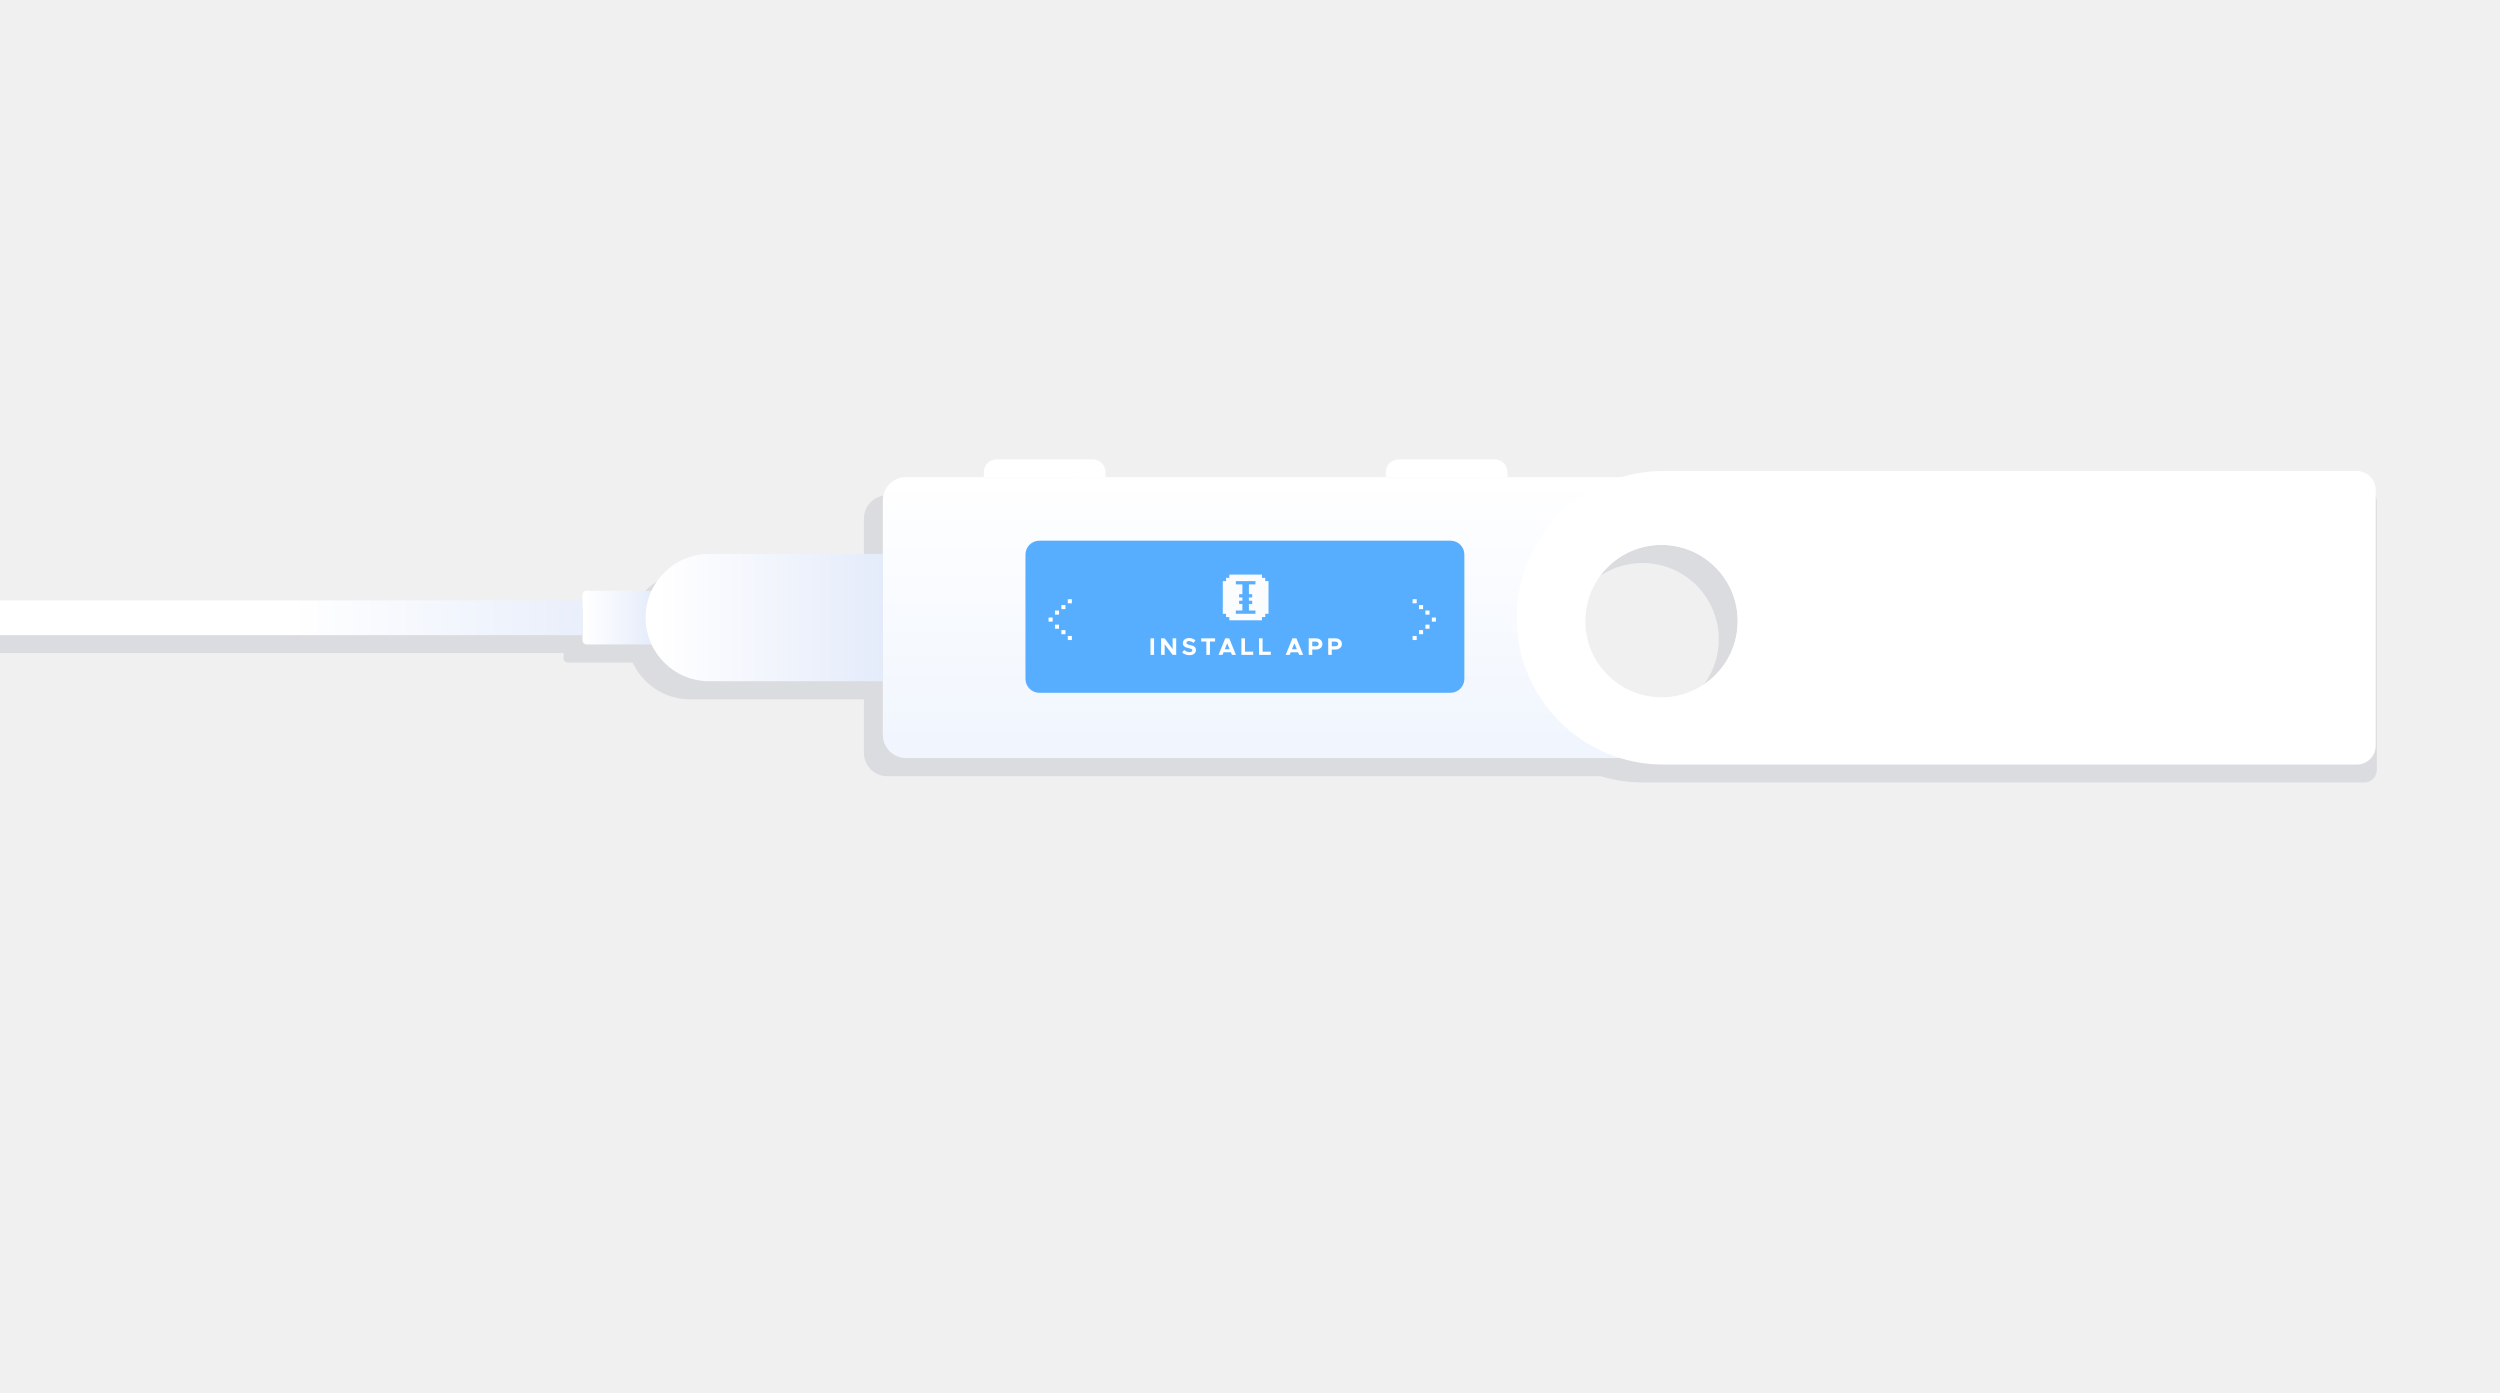
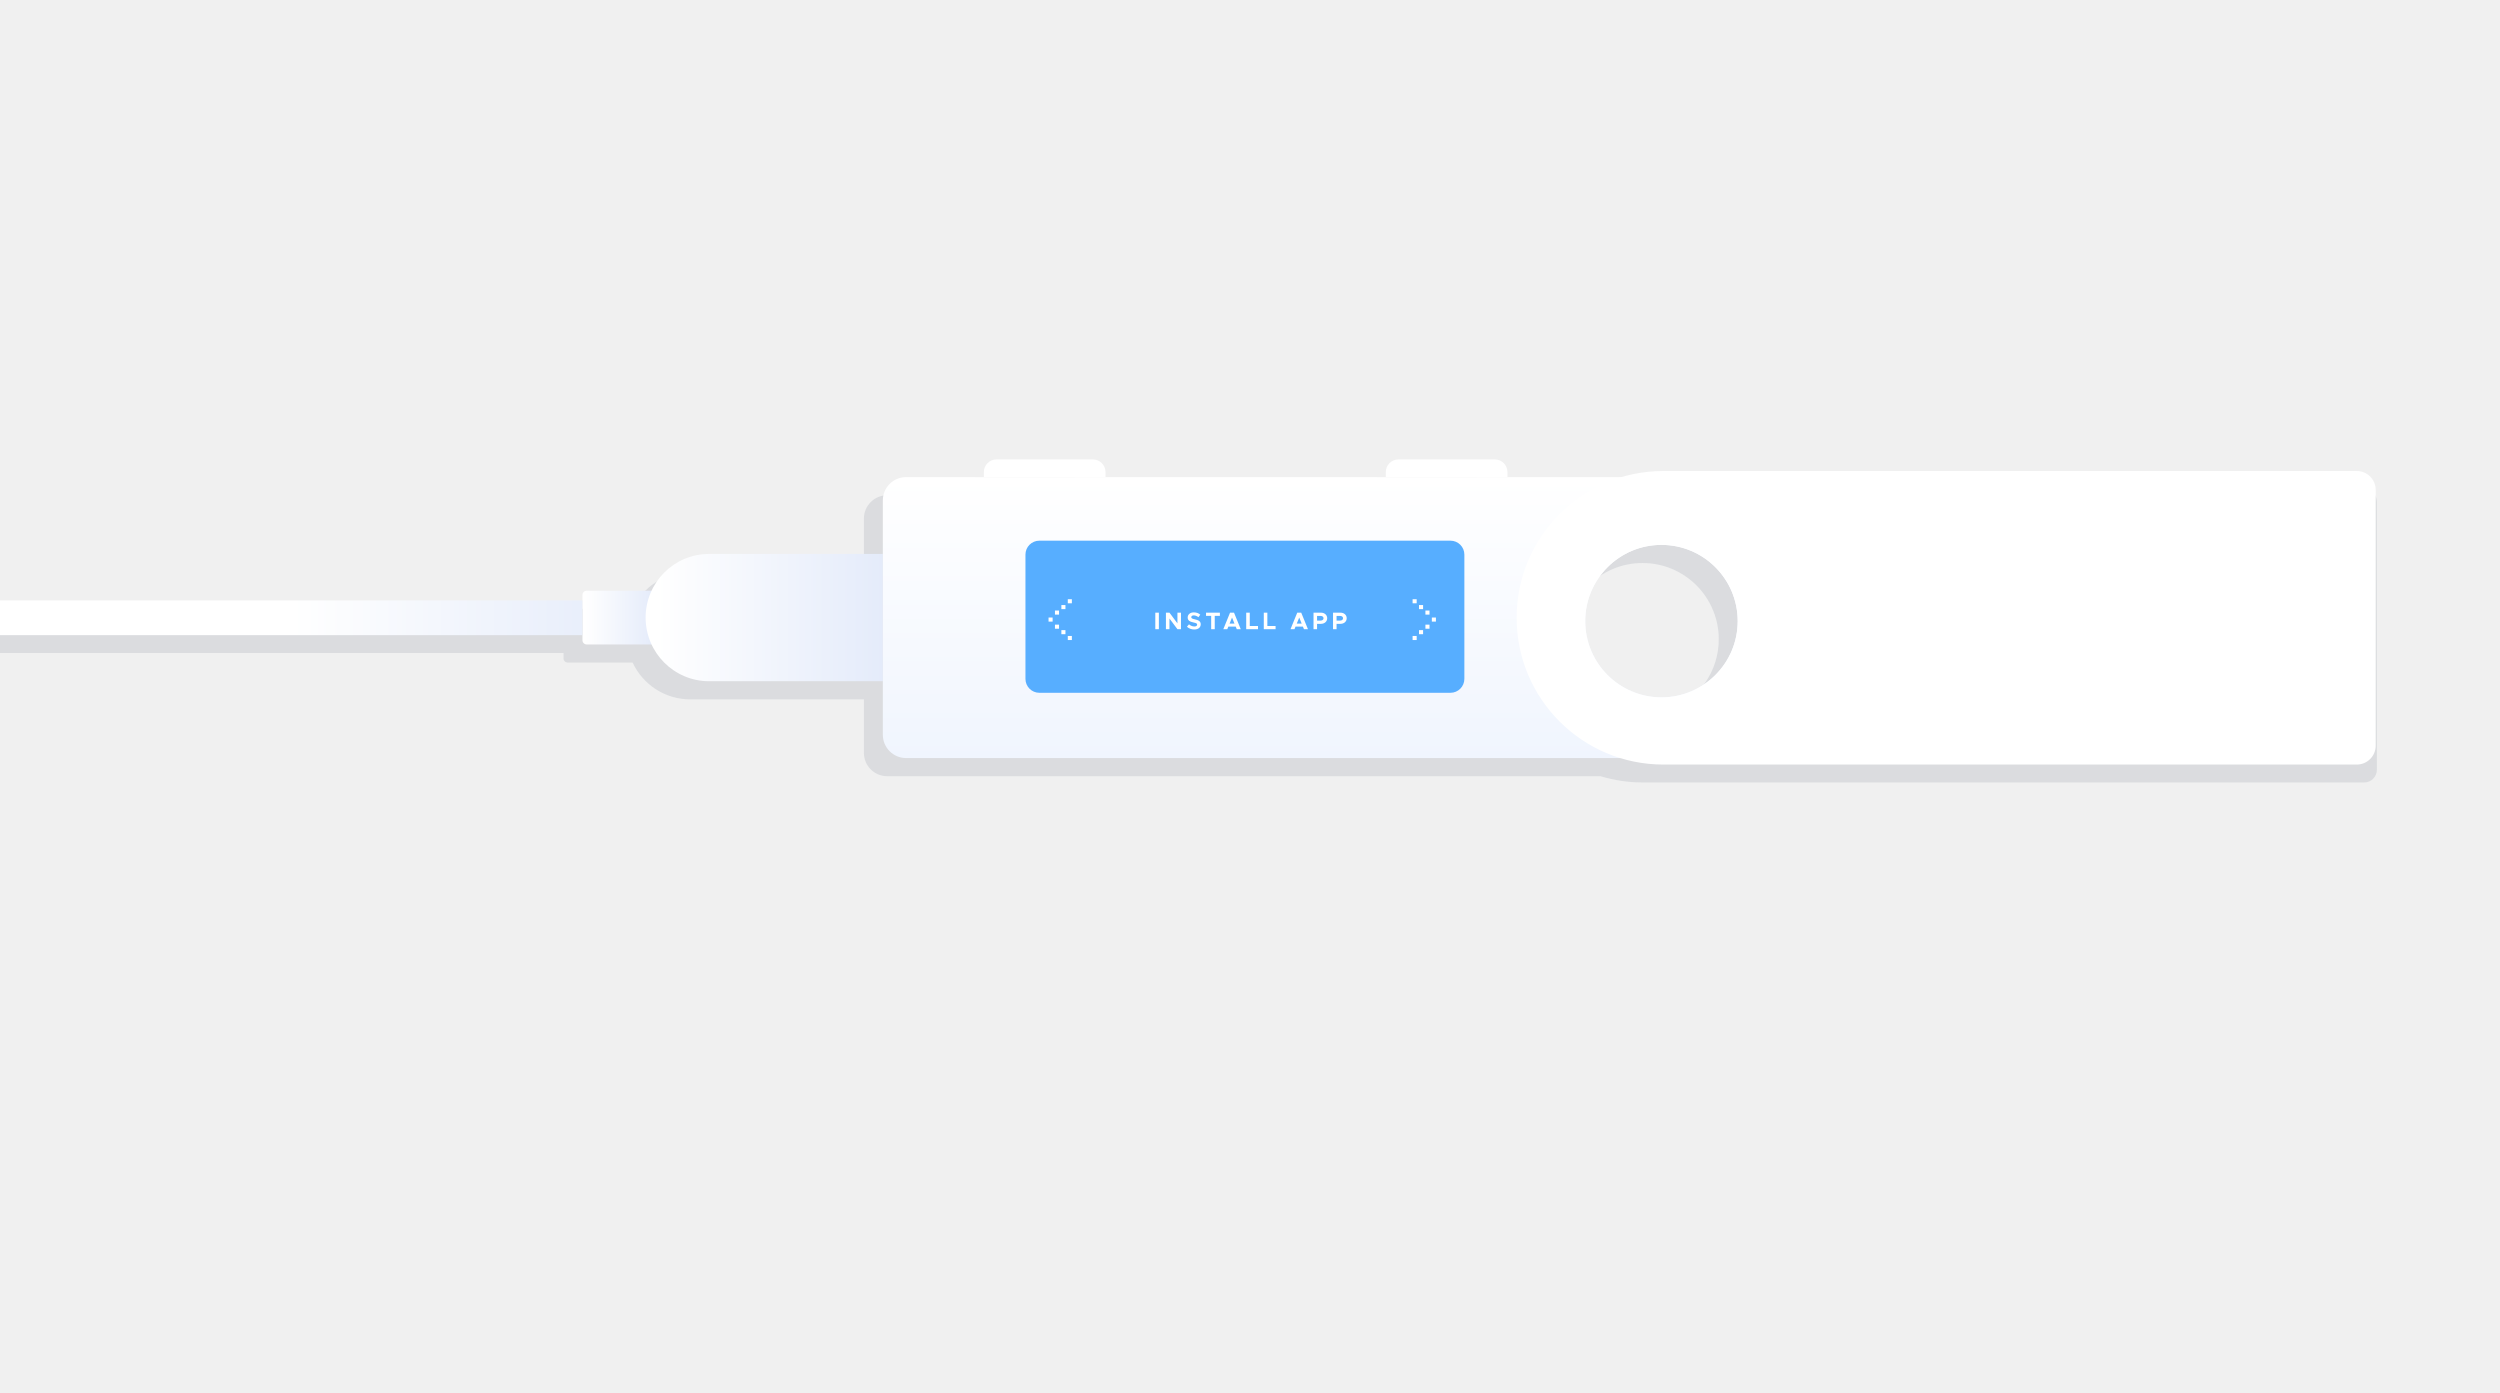
<svg xmlns="http://www.w3.org/2000/svg" width="792" height="441" viewBox="0 0 792 441" fill="none">
-   <path opacity="0.1" fill-rule="evenodd" clip-rule="evenodd" d="M471.562 155.31V156.897H507.006C511.273 155.606 515.8 154.912 520.489 154.912L748.974 154.912C751.196 154.912 752.997 156.713 752.997 158.935V243.863C752.997 246.085 751.196 247.887 748.973 247.887L520.489 247.887C515.801 247.887 511.275 247.193 507.008 245.902H281.06C276.987 245.902 273.684 242.599 273.684 238.525V221.562H218.648C210.574 221.562 203.611 216.782 200.408 209.905C200.391 209.907 200.375 209.908 200.358 209.908C200.341 209.909 200.325 209.909 200.308 209.909H179.863C179.122 209.909 178.521 209.309 178.521 208.568L178.522 206.869H0V195.93H178.522L178.521 194.232C178.521 193.491 179.122 192.891 179.863 192.891H200.308C200.341 192.891 200.375 192.892 200.408 192.894C203.611 186.017 210.574 181.237 218.648 181.237H273.684V164.274C273.684 160.2 276.987 156.897 281.06 156.897H305.683V155.31C305.683 153.088 307.484 151.287 309.706 151.287H340.202C342.424 151.287 344.225 153.088 344.225 155.31V156.897H433.02V155.31C433.02 153.088 434.821 151.287 437.043 151.287H467.539C469.761 151.287 471.562 153.088 471.562 155.31ZM544.5 202.515C544.5 207.516 542.98 212.163 540.376 216.017C536.036 222.441 528.686 226.664 520.35 226.664C512.522 226.664 505.563 222.939 501.151 217.166C498.045 213.102 496.2 208.024 496.2 202.514C496.201 195.845 498.904 189.808 503.274 185.438C507.644 181.068 513.681 178.365 520.35 178.365C527.883 178.365 534.611 181.814 539.04 187.219C541.472 190.187 543.211 193.746 544.01 197.648C544.331 199.22 544.5 200.847 544.5 202.515Z" fill="#1B2D4B" />
-   <path d="M207.649 188.484C207.649 187.743 207.049 187.143 206.308 187.143H185.863C185.122 187.143 184.522 187.743 184.522 188.484V202.82C184.522 203.561 185.122 204.161 185.863 204.161H206.308C207.049 204.161 207.649 203.561 207.649 202.82V188.484Z" fill="url(#paint0_linear)" />
-   <path d="M279.684 175.489H224.647C213.537 175.489 204.53 184.541 204.53 195.652C204.53 206.762 213.537 215.814 224.647 215.814H279.684V175.489Z" fill="url(#paint1_linear)" />
-   <path d="M0 190.215H184.475V201.215H0V190.215Z" fill="url(#paint2_linear)" />
+   <path opacity="0.1" fill-rule="evenodd" clip-rule="evenodd" d="M471.562 155.31V156.897H507.006C511.273 155.606 515.8 154.912 520.489 154.912H748.974C751.196 154.912 752.997 156.713 752.997 158.935V243.863C752.997 246.085 751.196 247.887 748.973 247.887H520.489C515.801 247.887 511.275 247.193 507.008 245.902H281.06C276.987 245.902 273.684 242.599 273.684 238.525V221.562H218.648C210.574 221.562 203.611 216.782 200.408 209.905C200.391 209.907 200.375 209.908 200.358 209.908C200.341 209.909 200.325 209.909 200.308 209.909H179.863C179.122 209.909 178.521 209.309 178.521 208.568L178.522 206.869H0V195.93H178.522L178.521 194.232C178.521 193.491 179.122 192.891 179.863 192.891H200.308C200.341 192.891 200.375 192.892 200.408 192.894C203.611 186.017 210.574 181.237 218.648 181.237H273.684V164.274C273.684 160.2 276.987 156.897 281.06 156.897H305.683V155.31C305.683 153.088 307.484 151.287 309.706 151.287H340.202C342.424 151.287 344.225 153.088 344.225 155.31V156.897H433.02V155.31C433.02 153.088 434.821 151.287 437.043 151.287H467.539C469.761 151.287 471.562 153.088 471.562 155.31ZM544.5 202.515C544.5 207.516 542.98 212.163 540.376 216.017C536.036 222.441 528.686 226.664 520.35 226.664C512.522 226.664 505.563 222.939 501.151 217.166C498.045 213.102 496.2 208.024 496.2 202.514C496.201 195.845 498.904 189.808 503.274 185.438C507.644 181.068 513.681 178.365 520.35 178.365C527.883 178.365 534.611 181.814 539.04 187.219C541.472 190.187 543.211 193.746 544.01 197.648C544.331 199.22 544.5 200.847 544.5 202.515Z" fill="#1B2D4B" />
+   <path d="M207.649 188.484C207.649 187.743 207.049 187.143 206.308 187.143H185.863C185.122 187.143 184.522 187.743 184.522 188.484V202.82C184.522 203.561 185.122 204.161 185.863 204.161H206.308C207.049 204.161 207.649 203.561 207.649 202.82V188.484Z" fill="url(#paint0_linear_1_59)" />
+   <path d="M279.684 175.489H224.647C213.537 175.489 204.53 184.541 204.53 195.652C204.53 206.762 213.537 215.814 224.647 215.814H279.684V175.489Z" fill="url(#paint1_linear_1_59)" />
+   <path d="M0 190.215H184.475V201.215H0V190.215Z" fill="url(#paint2_linear_1_59)" />
  <path d="M439.02 151.15H477.562V149.563C477.562 147.341 475.761 145.539 473.539 145.539H443.043C440.821 145.539 439.02 147.341 439.02 149.563V151.15Z" fill="white" />
  <path d="M311.683 151.15H350.225V149.563C350.225 147.341 348.424 145.539 346.202 145.539H315.706C313.484 145.539 311.683 147.341 311.683 149.563V151.15Z" fill="white" />
-   <path fill-rule="evenodd" clip-rule="evenodd" d="M287.06 151.149C282.986 151.149 279.684 154.451 279.684 158.525V232.777C279.684 236.851 282.986 240.154 287.06 240.154H565.566C569.64 240.154 572.943 236.851 572.943 232.777V158.525C572.943 154.451 569.64 151.149 565.566 151.149H287.06ZM526.35 220.916C539.688 220.916 550.501 210.104 550.501 196.766C550.501 183.428 539.688 172.616 526.35 172.616C513.013 172.616 502.2 183.428 502.2 196.766C502.2 210.104 513.013 220.916 526.35 220.916Z" fill="url(#paint3_linear)" />
+   <path fill-rule="evenodd" clip-rule="evenodd" d="M287.06 151.149C282.986 151.149 279.684 154.451 279.684 158.525V232.777C279.684 236.851 282.986 240.154 287.06 240.154H565.566C569.64 240.154 572.943 236.851 572.943 232.777V158.525C572.943 154.451 569.64 151.149 565.566 151.149H287.06ZM526.35 220.916C539.688 220.916 550.501 210.104 550.501 196.766C550.501 183.428 539.688 172.616 526.35 172.616C513.013 172.616 502.2 183.428 502.2 196.766C502.2 210.104 513.013 220.916 526.35 220.916Z" fill="url(#paint3_linear_1_59)" />
  <path fill-rule="evenodd" clip-rule="evenodd" d="M526.975 149.214C501.293 149.214 480.475 170.033 480.475 195.714C480.475 221.395 501.293 242.214 526.975 242.214H746.623C749.937 242.214 752.623 239.528 752.623 236.214V155.214C752.623 151.901 749.937 149.214 746.623 149.214H526.975ZM526.35 220.916C539.688 220.916 550.5 210.104 550.5 196.766C550.5 183.428 539.688 172.616 526.35 172.616C513.012 172.616 502.2 183.428 502.2 196.766C502.2 210.104 513.012 220.916 526.35 220.916Z" fill="white" />
-   <rect x="324.865" y="171.284" width="139.046" height="48.194" rx="4.412" fill="#57AEFF" />
-   <rect x="333.472" y="196.926" width="1.293" height="1.293" transform="rotate(-180 333.472 196.926)" fill="white" />
-   <rect x="335.504" y="199.18" width="1.293" height="1.293" transform="rotate(-180 335.504 199.18)" fill="white" />
-   <rect width="1.293" height="1.293" transform="matrix(-1 -8.74228e-08 -8.74228e-08 1 335.504 193.417)" fill="white" />
-   <rect x="337.536" y="200.917" width="1.293" height="1.293" transform="rotate(-180 337.536 200.917)" fill="white" />
-   <rect width="1.293" height="1.293" transform="matrix(-1 -8.74228e-08 -8.74228e-08 1 337.536 191.68)" fill="white" />
-   <rect x="339.567" y="202.764" width="1.293" height="1.293" transform="rotate(-180 339.567 202.764)" fill="white" />
-   <rect width="1.293" height="1.293" transform="matrix(-1 -8.74228e-08 -8.74228e-08 1 339.568 189.833)" fill="white" />
-   <rect width="1.293" height="1.293" transform="matrix(1 -8.74228e-08 -8.74228e-08 -1 453.606 196.926)" fill="white" />
-   <rect width="1.293" height="1.293" transform="matrix(1 -8.74228e-08 -8.74228e-08 -1 451.574 199.18)" fill="white" />
-   <rect x="451.574" y="193.417" width="1.293" height="1.293" fill="white" />
-   <rect width="1.293" height="1.293" transform="matrix(1 -8.74228e-08 -8.74228e-08 -1 449.542 200.917)" fill="white" />
-   <rect x="449.542" y="191.68" width="1.293" height="1.293" fill="white" />
-   <rect width="1.293" height="1.293" transform="matrix(1 -8.74228e-08 -8.74228e-08 -1 447.51 202.764)" fill="white" />
-   <rect x="447.51" y="189.833" width="1.293" height="1.293" fill="white" />
-   <path d="M364.479 207.47H365.608V202.23H364.479V207.47ZM367.844 207.47H368.965V204.083L371.49 207.47H372.619V202.23H371.49V205.617L368.965 202.23H367.844V207.47ZM376.833 207.562C378.115 207.562 378.87 206.898 378.87 205.899C378.87 204.93 378.122 204.594 376.993 204.343C376.185 204.16 375.872 204.037 375.872 203.656C375.872 203.343 376.162 203.092 376.642 203.092C377.146 203.092 377.672 203.298 378.138 203.671L378.725 202.863C378.191 202.405 377.527 202.138 376.673 202.138C375.529 202.138 374.735 202.802 374.735 203.77C374.735 204.785 375.521 205.098 376.627 205.35C377.428 205.533 377.733 205.647 377.733 206.021C377.733 206.349 377.443 206.608 376.879 206.608C376.215 206.608 375.651 206.349 375.155 205.922L374.506 206.692C375.117 207.257 375.925 207.562 376.833 207.562ZM382.179 207.47H383.308V203.244H384.941V202.23H380.547V203.244H382.179V207.47ZM390.287 207.47H391.554L389.418 202.23H388.159L386.023 207.47H387.282L387.617 206.646H389.952L390.287 207.47ZM388.007 205.693L388.785 203.778L389.563 205.693H388.007ZM394.406 206.456V202.23H393.277V207.47H397.015V206.456H394.406ZM399.976 206.456V202.23H398.847V207.47H402.585V206.456H399.976ZM411.574 207.47H412.84L410.704 202.23H409.445L407.309 207.47H408.568L408.904 206.646H411.238L411.574 207.47ZM409.293 205.693L410.071 203.778L410.849 205.693H409.293ZM414.602 207.47H415.723V205.769H416.959C418.096 205.769 418.935 205.037 418.935 203.999C418.935 202.962 418.096 202.23 416.959 202.23H414.602V207.47ZM415.723 204.739V203.259H416.837C417.394 203.259 417.775 203.549 417.775 203.999C417.775 204.449 417.394 204.739 416.837 204.739H415.723ZM420.782 207.47H421.903V205.769H423.139C424.276 205.769 425.115 205.037 425.115 203.999C425.115 202.962 424.276 202.23 423.139 202.23H420.782V207.47ZM421.903 204.739V203.259H423.017C423.574 203.259 423.955 203.549 423.955 203.999C423.955 204.449 423.574 204.739 423.017 204.739H421.903Z" fill="white" />
-   <path fill-rule="evenodd" clip-rule="evenodd" d="M389.45 182.031V183.066H388.415V184.1H387.381V194.445H388.415V195.48H389.45V196.514H399.795V195.48H400.829V194.445H401.864V184.1H400.829V183.066H399.795V182.031H389.45ZM397.726 185.135V184.1H391.519V185.135H393.588V188.238H392.553V189.273H393.588V190.307H392.553V191.342H393.588V193.411H391.519V194.445H397.726V193.411H395.657V191.342H396.691V190.307H395.657V189.273H396.691V188.238H395.657V185.135L397.726 185.135Z" fill="#FAFCFE" />
+   <path d="M459.499 171.284H329.277C326.84 171.284 324.865 173.259 324.865 175.696V215.066C324.865 217.503 326.84 219.478 329.277 219.478H459.499C461.936 219.478 463.911 217.503 463.911 215.066V175.696C463.911 173.259 461.936 171.284 459.499 171.284Z" fill="#57AEFF" />
+   <path d="M332.179 196.926H333.472V195.633H332.179V196.926Z" fill="white" />
+   <path d="M334.211 199.18H335.504V197.887H334.211V199.18Z" fill="white" />
+   <path d="M334.211 193.417L335.504 193.417L335.504 194.71L334.211 194.71L334.211 193.417Z" fill="white" />
+   <path d="M336.243 200.917H337.536V199.624H336.243V200.917Z" fill="white" />
+   <path d="M336.243 191.68L337.536 191.68L337.536 192.973L336.243 192.973L336.243 191.68Z" fill="white" />
+   <path d="M338.274 202.764H339.567V201.471H338.274V202.764Z" fill="white" />
+   <path d="M338.275 189.833L339.568 189.833L339.568 191.126L338.275 191.126L338.275 189.833Z" fill="white" />
+   <path d="M454.899 196.926L453.606 196.926L453.606 195.633L454.899 195.633L454.899 196.926Z" fill="white" />
+   <path d="M452.867 199.18L451.574 199.18L451.574 197.887L452.867 197.887L452.867 199.18Z" fill="white" />
+   <path d="M452.867 193.417H451.574V194.71H452.867V193.417Z" fill="white" />
+   <path d="M450.835 200.917L449.542 200.917L449.542 199.624L450.835 199.624L450.835 200.917Z" fill="white" />
+   <path d="M450.835 191.68H449.542V192.973H450.835V191.68Z" fill="white" />
+   <path d="M448.803 202.764L447.51 202.764L447.51 201.471L448.803 201.471L448.803 202.764Z" fill="white" />
+   <path d="M448.803 189.833H447.51V191.126H448.803V189.833Z" fill="white" />
+   <path d="M366 199.332H367.129V194.092H366V199.332ZM369.365 199.332H370.486V195.945L373.011 199.332H374.14V194.092H373.011V197.479L370.486 194.092H369.365V199.332ZM378.354 199.424C379.636 199.424 380.391 198.76 380.391 197.761C380.391 196.792 379.643 196.456 378.514 196.205C377.706 196.022 377.393 195.899 377.393 195.518C377.393 195.205 377.683 194.954 378.163 194.954C378.667 194.954 379.193 195.16 379.659 195.533L380.246 194.725C379.712 194.267 379.048 194 378.194 194C377.05 194 376.256 194.664 376.256 195.632C376.256 196.647 377.042 196.96 378.148 197.212C378.949 197.395 379.254 197.509 379.254 197.883C379.254 198.211 378.964 198.47 378.4 198.47C377.736 198.47 377.172 198.211 376.676 197.784L376.027 198.554C376.638 199.119 377.446 199.424 378.354 199.424ZM383.7 199.332H384.829V195.106H386.462V194.092H382.068V195.106H383.7V199.332ZM391.808 199.332H393.075L390.939 194.092H389.68L387.544 199.332H388.803L389.138 198.508H391.473L391.808 199.332ZM389.528 197.555L390.306 195.64L391.084 197.555H389.528ZM395.927 198.318V194.092H394.798V199.332H398.536V198.318H395.927ZM401.497 198.318V194.092H400.368V199.332H404.106V198.318H401.497ZM413.095 199.332H414.361L412.225 194.092H410.966L408.83 199.332H410.089L410.425 198.508H412.759L413.095 199.332ZM410.814 197.555L411.592 195.64L412.37 197.555H410.814ZM416.123 199.332H417.244V197.631H418.48C419.617 197.631 420.456 196.899 420.456 195.861C420.456 194.824 419.617 194.092 418.48 194.092H416.123V199.332ZM417.244 196.601V195.121H418.358C418.915 195.121 419.296 195.411 419.296 195.861C419.296 196.311 418.915 196.601 418.358 196.601H417.244ZM422.303 199.332H423.424V197.631H424.66C425.797 197.631 426.636 196.899 426.636 195.861C426.636 194.824 425.797 194.092 424.66 194.092H422.303V199.332ZM423.424 196.601V195.121H424.538C425.095 195.121 425.476 195.411 425.476 195.861C425.476 196.311 425.095 196.601 424.538 196.601H423.424Z" fill="white" />
  <defs>
-     <linearGradient id="paint0_linear" x1="185.353" y1="194.48" x2="207.401" y2="194.48" gradientUnits="userSpaceOnUse">
+     <linearGradient id="paint0_linear_1_59" x1="185.353" y1="194.48" x2="207.401" y2="194.48" gradientUnits="userSpaceOnUse">
      <stop stop-color="white" />
      <stop offset="1" stop-color="#E4EBFA" />
    </linearGradient>
-     <linearGradient id="paint1_linear" x1="208.148" y1="198.217" x2="280.271" y2="198.217" gradientUnits="userSpaceOnUse">
+     <linearGradient id="paint1_linear_1_59" x1="208.148" y1="198.217" x2="280.271" y2="198.217" gradientUnits="userSpaceOnUse">
      <stop stop-color="white" />
      <stop offset="1" stop-color="#E4EBFA" />
    </linearGradient>
-     <linearGradient id="paint2_linear" x1="92.238" y1="190.215" x2="203.954" y2="190.215" gradientUnits="userSpaceOnUse">
+     <linearGradient id="paint2_linear_1_59" x1="92.238" y1="190.215" x2="203.954" y2="190.215" gradientUnits="userSpaceOnUse">
      <stop stop-color="white" />
      <stop offset="1" stop-color="#E4EBFA" />
    </linearGradient>
-     <linearGradient id="paint3_linear" x1="426.313" y1="151.149" x2="426.313" y2="240.963" gradientUnits="userSpaceOnUse">
+     <linearGradient id="paint3_linear_1_59" x1="426.313" y1="151.149" x2="426.313" y2="240.963" gradientUnits="userSpaceOnUse">
      <stop stop-color="white" />
      <stop offset="1" stop-color="#F0F5FE" />
    </linearGradient>
  </defs>
</svg>
